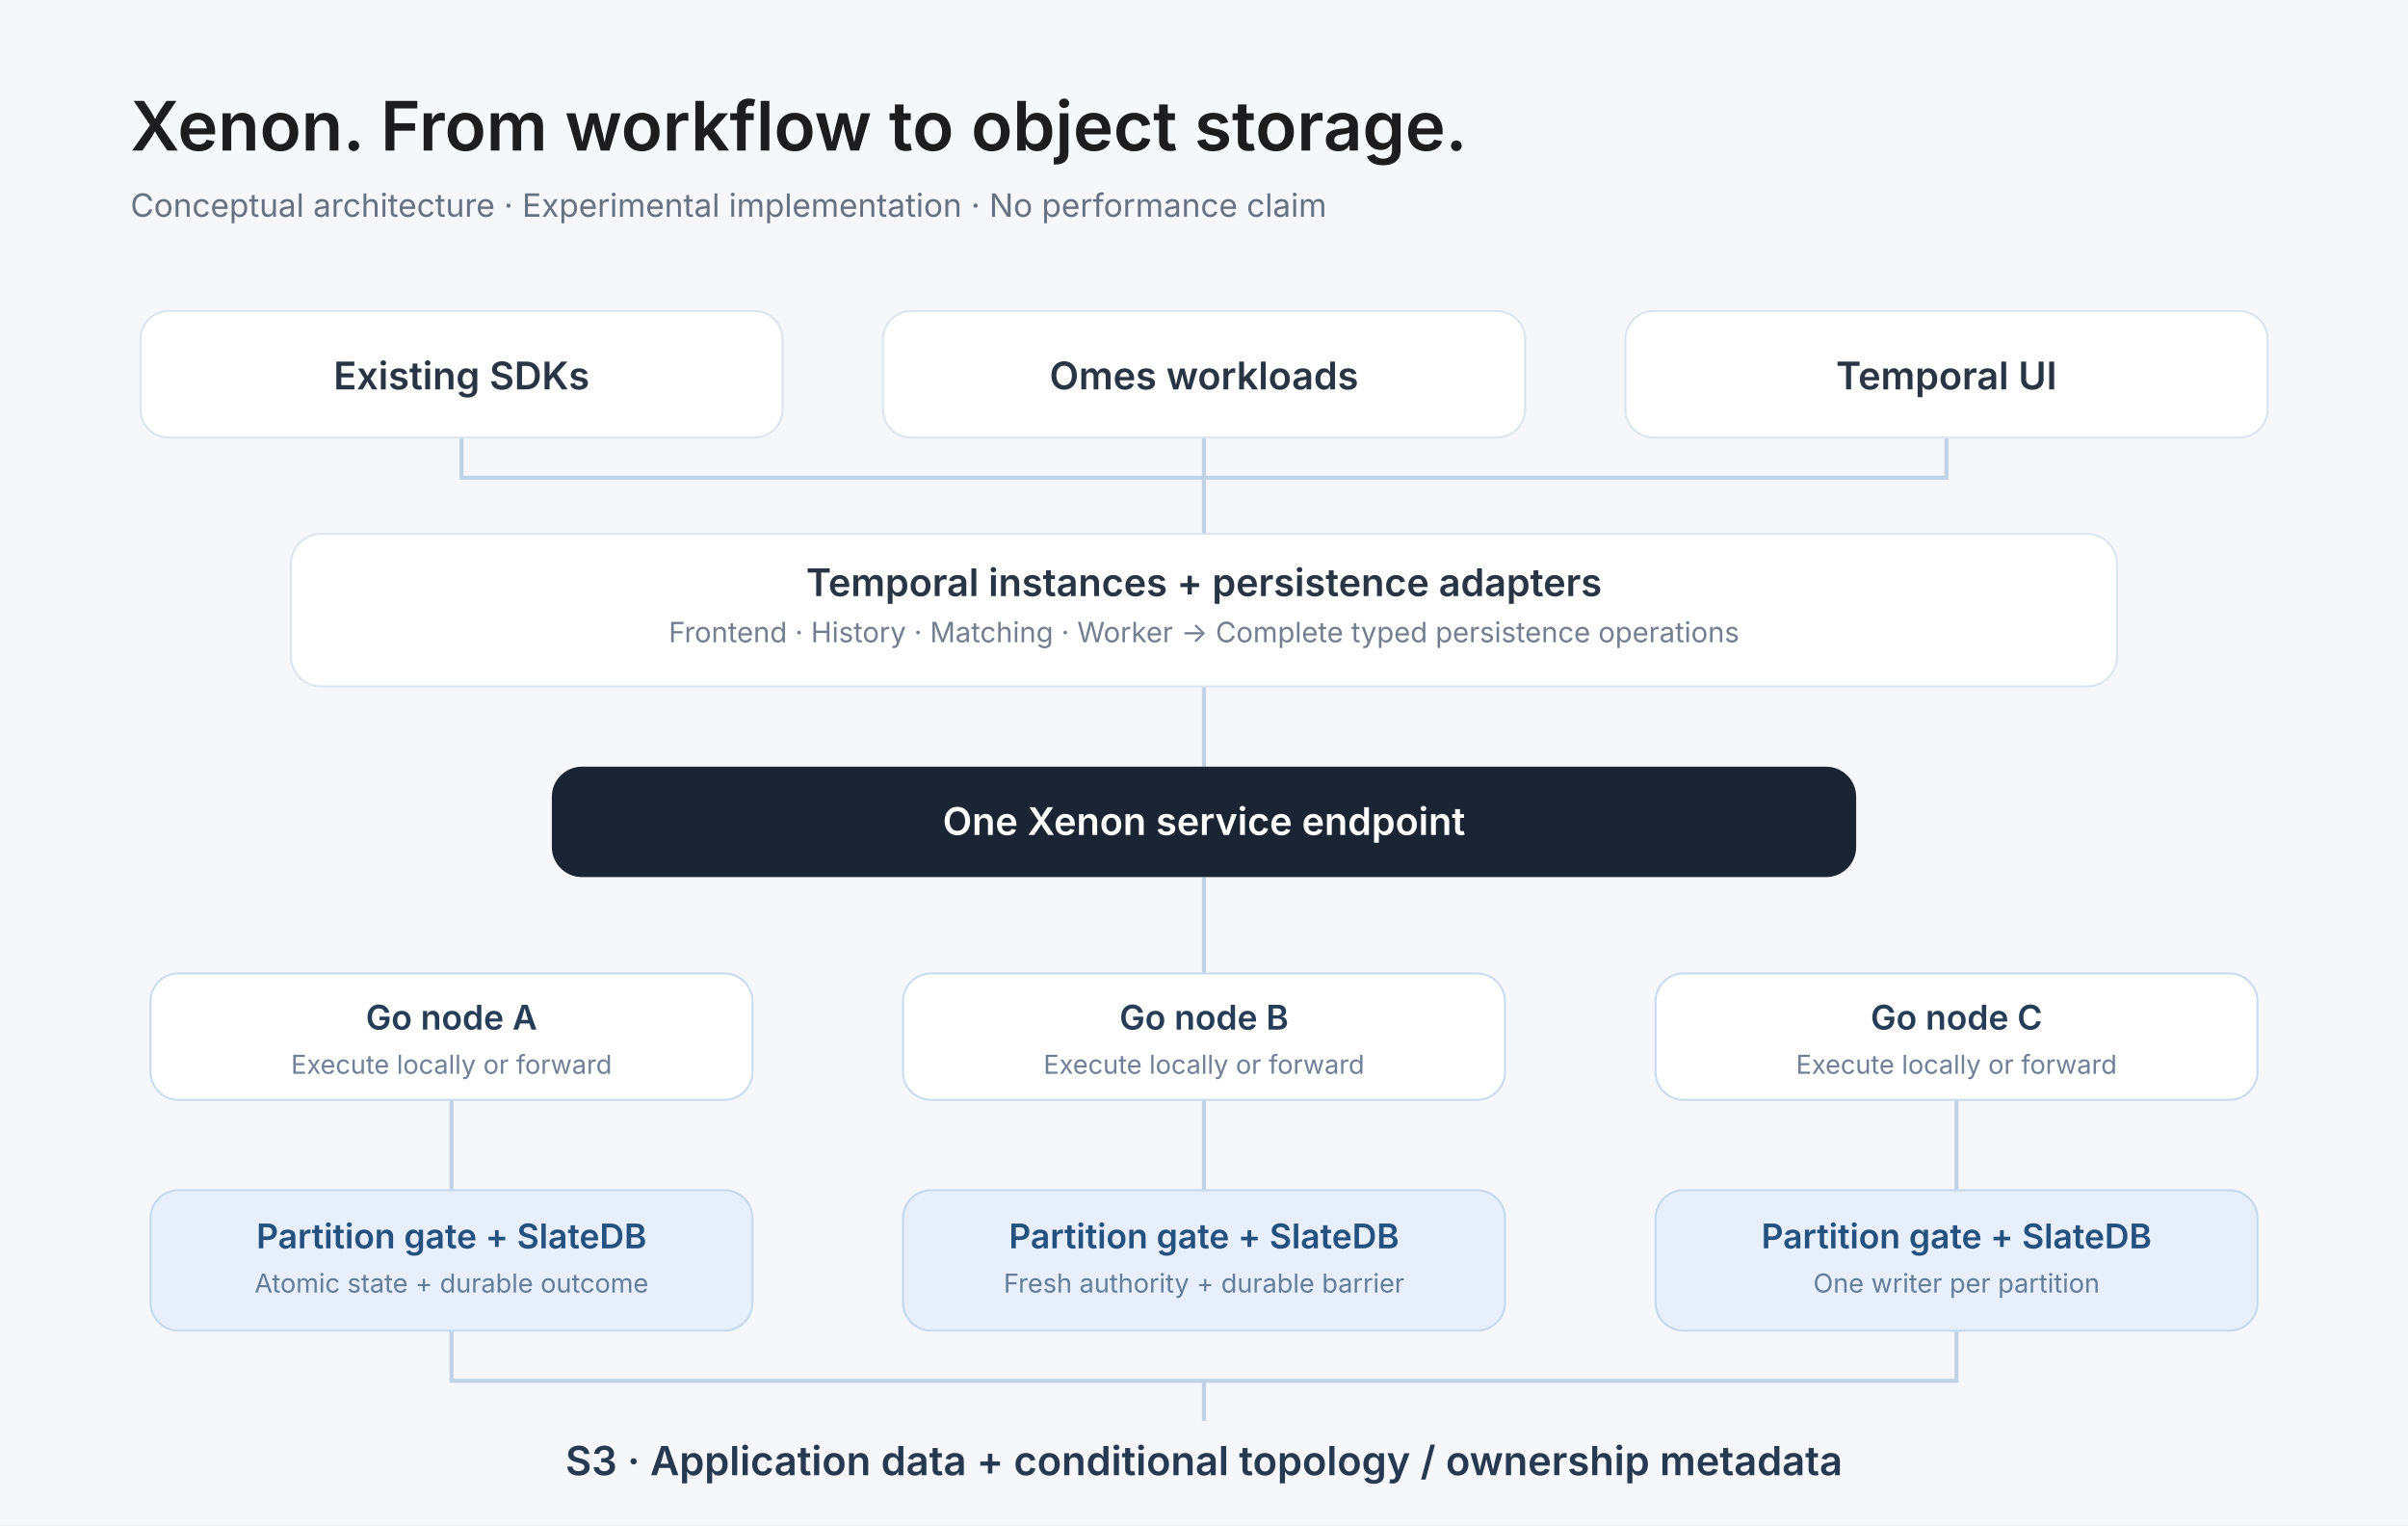
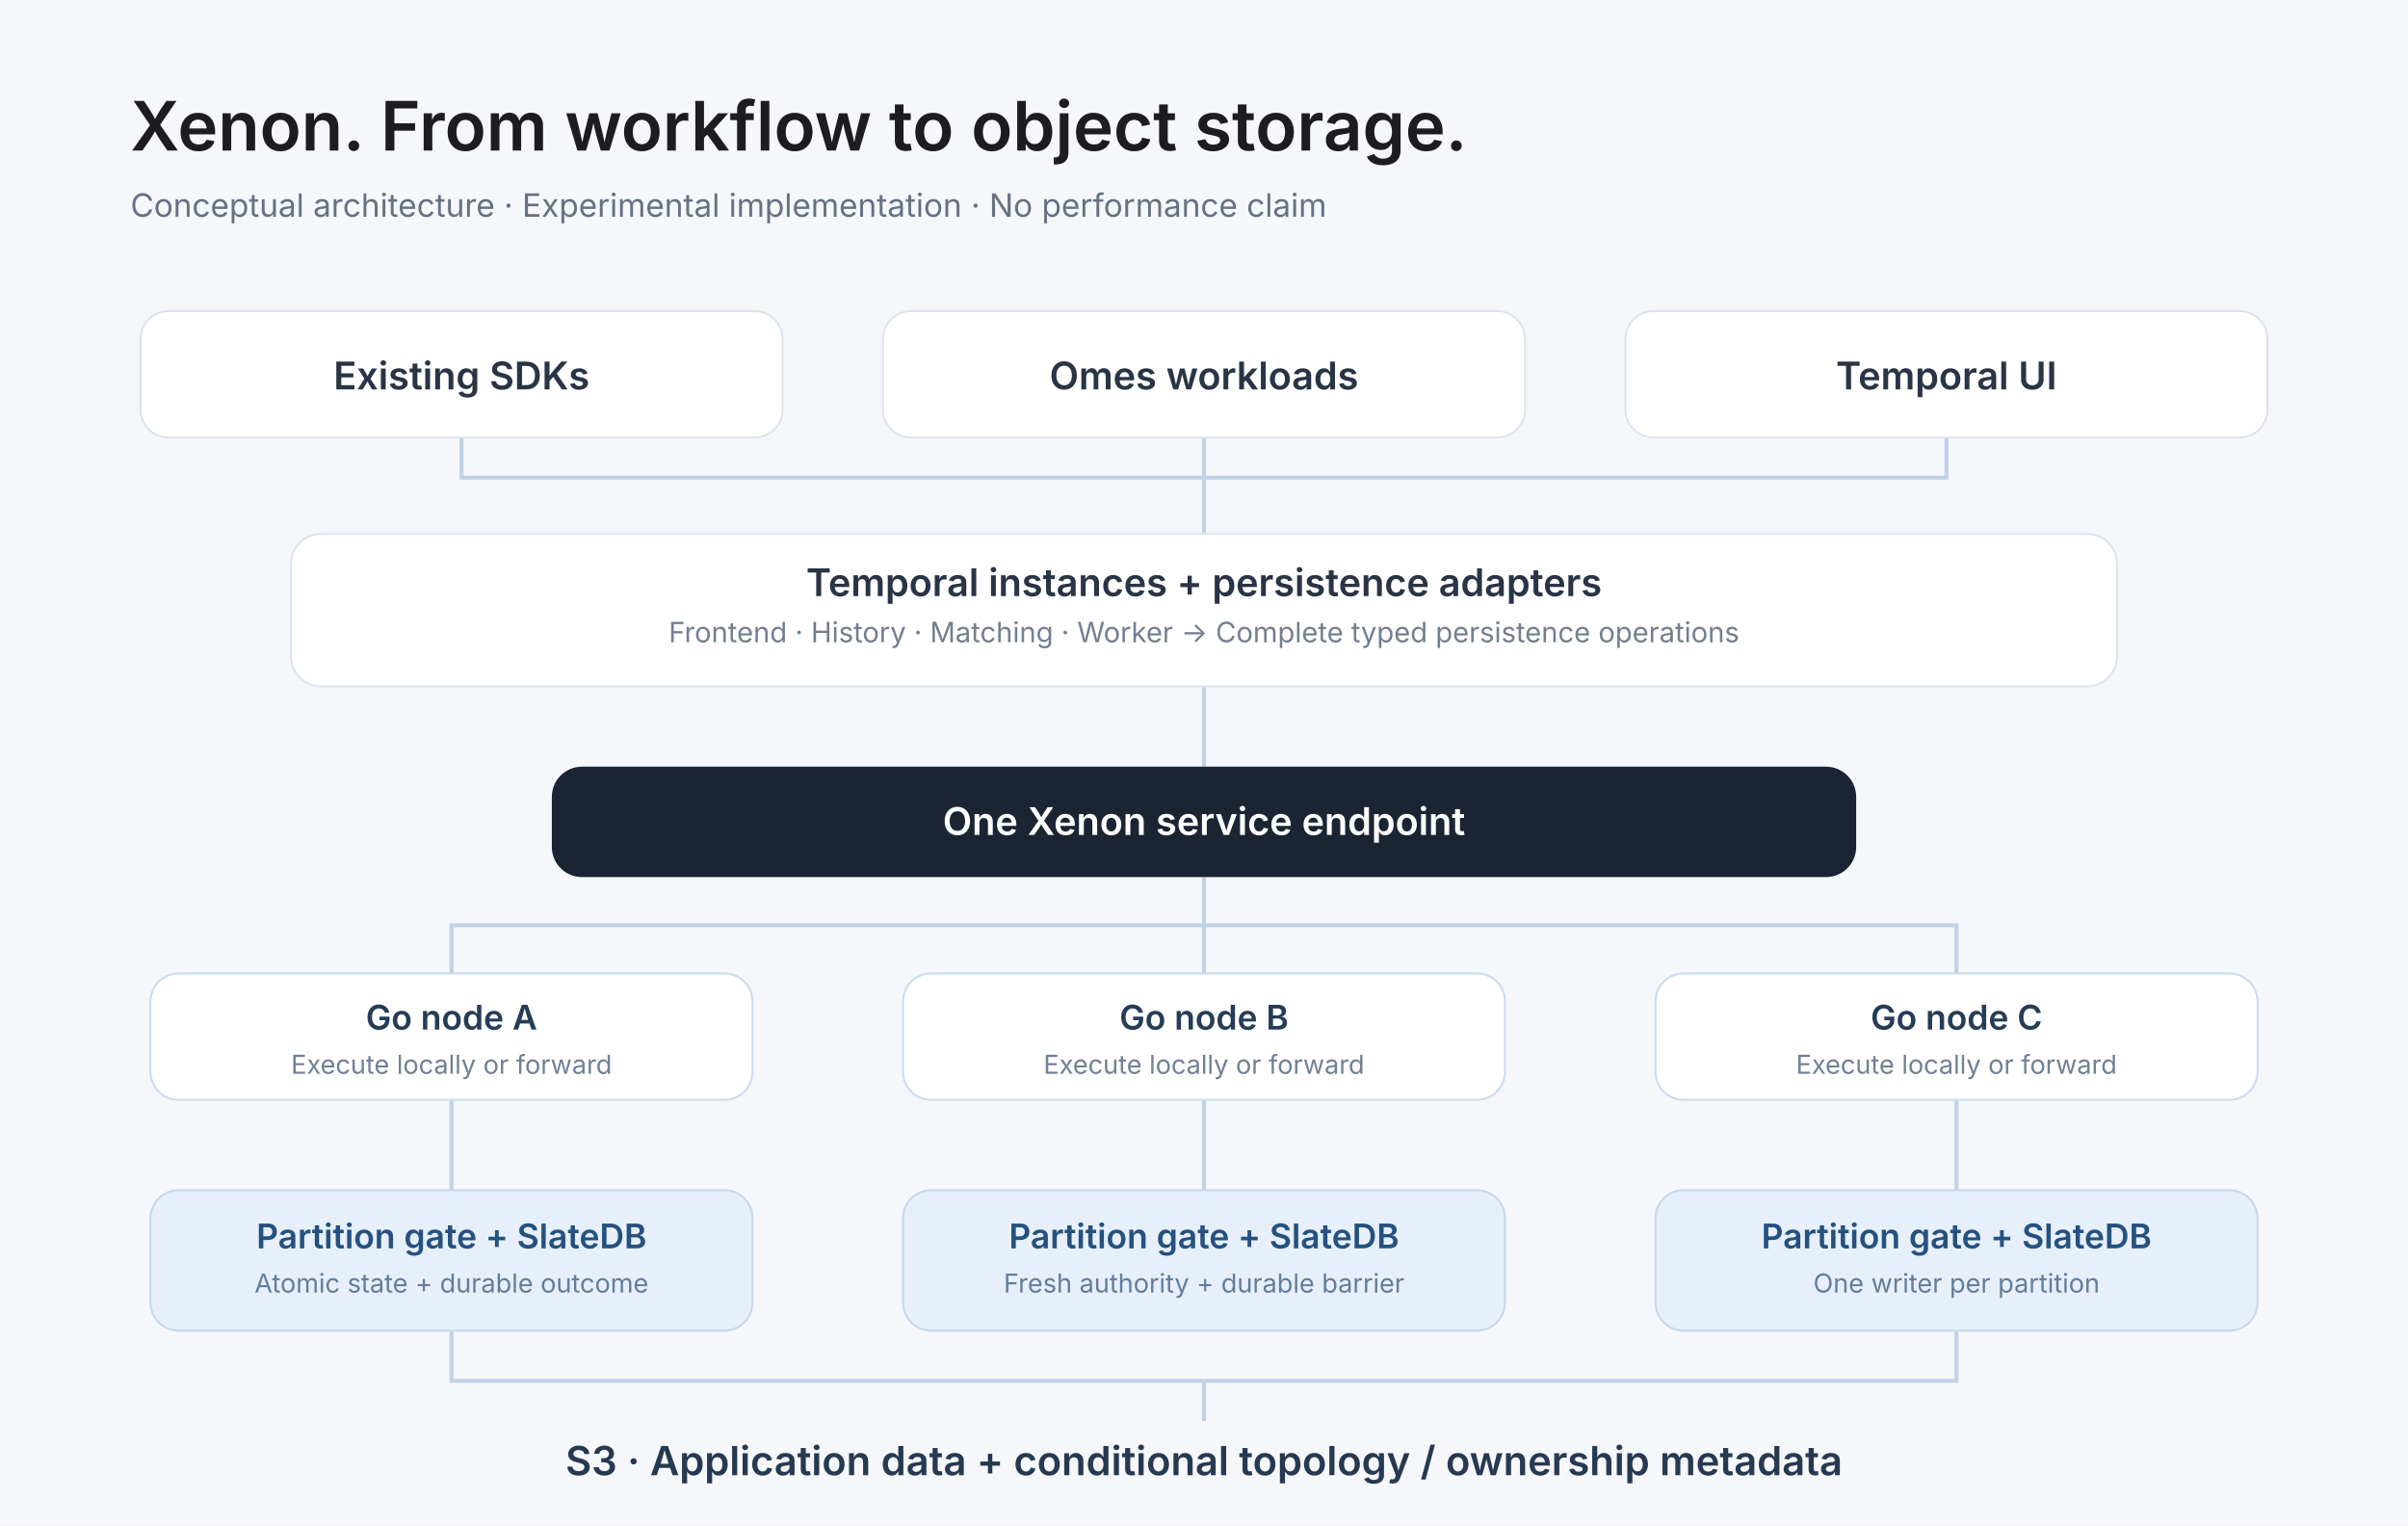
<svg xmlns="http://www.w3.org/2000/svg" width="1200" height="760" viewBox="0 0 1200 760" role="img" aria-labelledby="title desc">
  <rect width="1200" height="760" fill="#f5f7fb" />
  <g font-family="-apple-system,BlinkMacSystemFont,Segoe UI,sans-serif">
    <text x="65" y="75" font-size="34" font-weight="600" fill="#1d1d1f">Xenon. From workflow to object storage.</text>
    <text x="65" y="108" font-size="16" fill="#677182">Conceptual architecture · Experimental implementation · No performance claim</text>
    <g stroke="#c1d2e7" stroke-width="2" fill="none">
-       <path d="M230 218v20h740v-20M600 218v48M600 342v40M600 437v48M225 548v45m375-45v45m375-45v45M225 663v25h750v-25M600 688v20" />
+       <path d="M230 218v20h740v-20M600 218v48M600 342v40M600 437v24H225v24M600 461H975v24M600 461v24M225 548v45m375-45v45m375-45v45M225 663v25h750v-25M600 688v20" />
    </g>
    <g fill="white" stroke="#dce4ee">
      <rect x="70" y="155" width="320" height="63" rx="14" />
      <rect x="440" y="155" width="320" height="63" rx="14" />
      <rect x="810" y="155" width="320" height="63" rx="14" />
      <rect x="145" y="266" width="910" height="76" rx="15" />
    </g>
    <g text-anchor="middle" fill="#293445" font-size="19" font-weight="600">
      <text x="230" y="194">Existing SDKs</text>
      <text x="600" y="194">Omes workloads</text>
      <text x="970" y="194">Temporal UI</text>
      <text x="600" y="297">Temporal instances + persistence adapters</text>
    </g>
    <g text-anchor="middle" fill="#737f90" font-size="14">
      <text x="600" y="320">Frontend · History · Matching · Worker → Complete typed persistence operations</text>
    </g>
    <rect x="275" y="382" width="650" height="55" rx="15" fill="#1b2432" />
    <text x="600" y="416" text-anchor="middle" font-size="19" font-weight="600" fill="white">One Xenon service endpoint</text>
    <g fill="white" stroke="#cbdbee">
      <rect x="75" y="485" width="300" height="63" rx="14" />
      <rect x="450" y="485" width="300" height="63" rx="14" />
      <rect x="825" y="485" width="300" height="63" rx="14" />
    </g>
    <g font-size="17" font-weight="600" fill="#263c57" text-anchor="middle">
      <text x="225" y="513">Go node A</text>
      <text x="600" y="513">Go node B</text>
      <text x="975" y="513">Go node C</text>
    </g>
    <g font-size="13" fill="#708096" text-anchor="middle">
      <text x="225" y="535">Execute locally or forward</text>
      <text x="600" y="535">Execute locally or forward</text>
      <text x="975" y="535">Execute locally or forward</text>
    </g>
    <g fill="#e6effa" stroke="#c6d8ed">
      <rect x="75" y="593" width="300" height="70" rx="14" />
      <rect x="450" y="593" width="300" height="70" rx="14" />
      <rect x="825" y="593" width="300" height="70" rx="14" />
    </g>
    <g font-size="17" font-weight="600" fill="#255180" text-anchor="middle">
      <text x="225" y="622">Partition gate + SlateDB</text>
      <text x="600" y="622">Partition gate + SlateDB</text>
      <text x="975" y="622">Partition gate + SlateDB</text>
    </g>
    <g font-size="13" fill="#647d9b" text-anchor="middle">
      <text x="225" y="644">Atomic state + durable outcome</text>
      <text x="600" y="644">Fresh authority + durable barrier</text>
      <text x="975" y="644">One writer per partition</text>
    </g>
    <text x="600" y="735" text-anchor="middle" font-size="20" font-weight="600" fill="#273950">S3 · Application data + conditional topology / ownership metadata</text>
  </g>
</svg>
